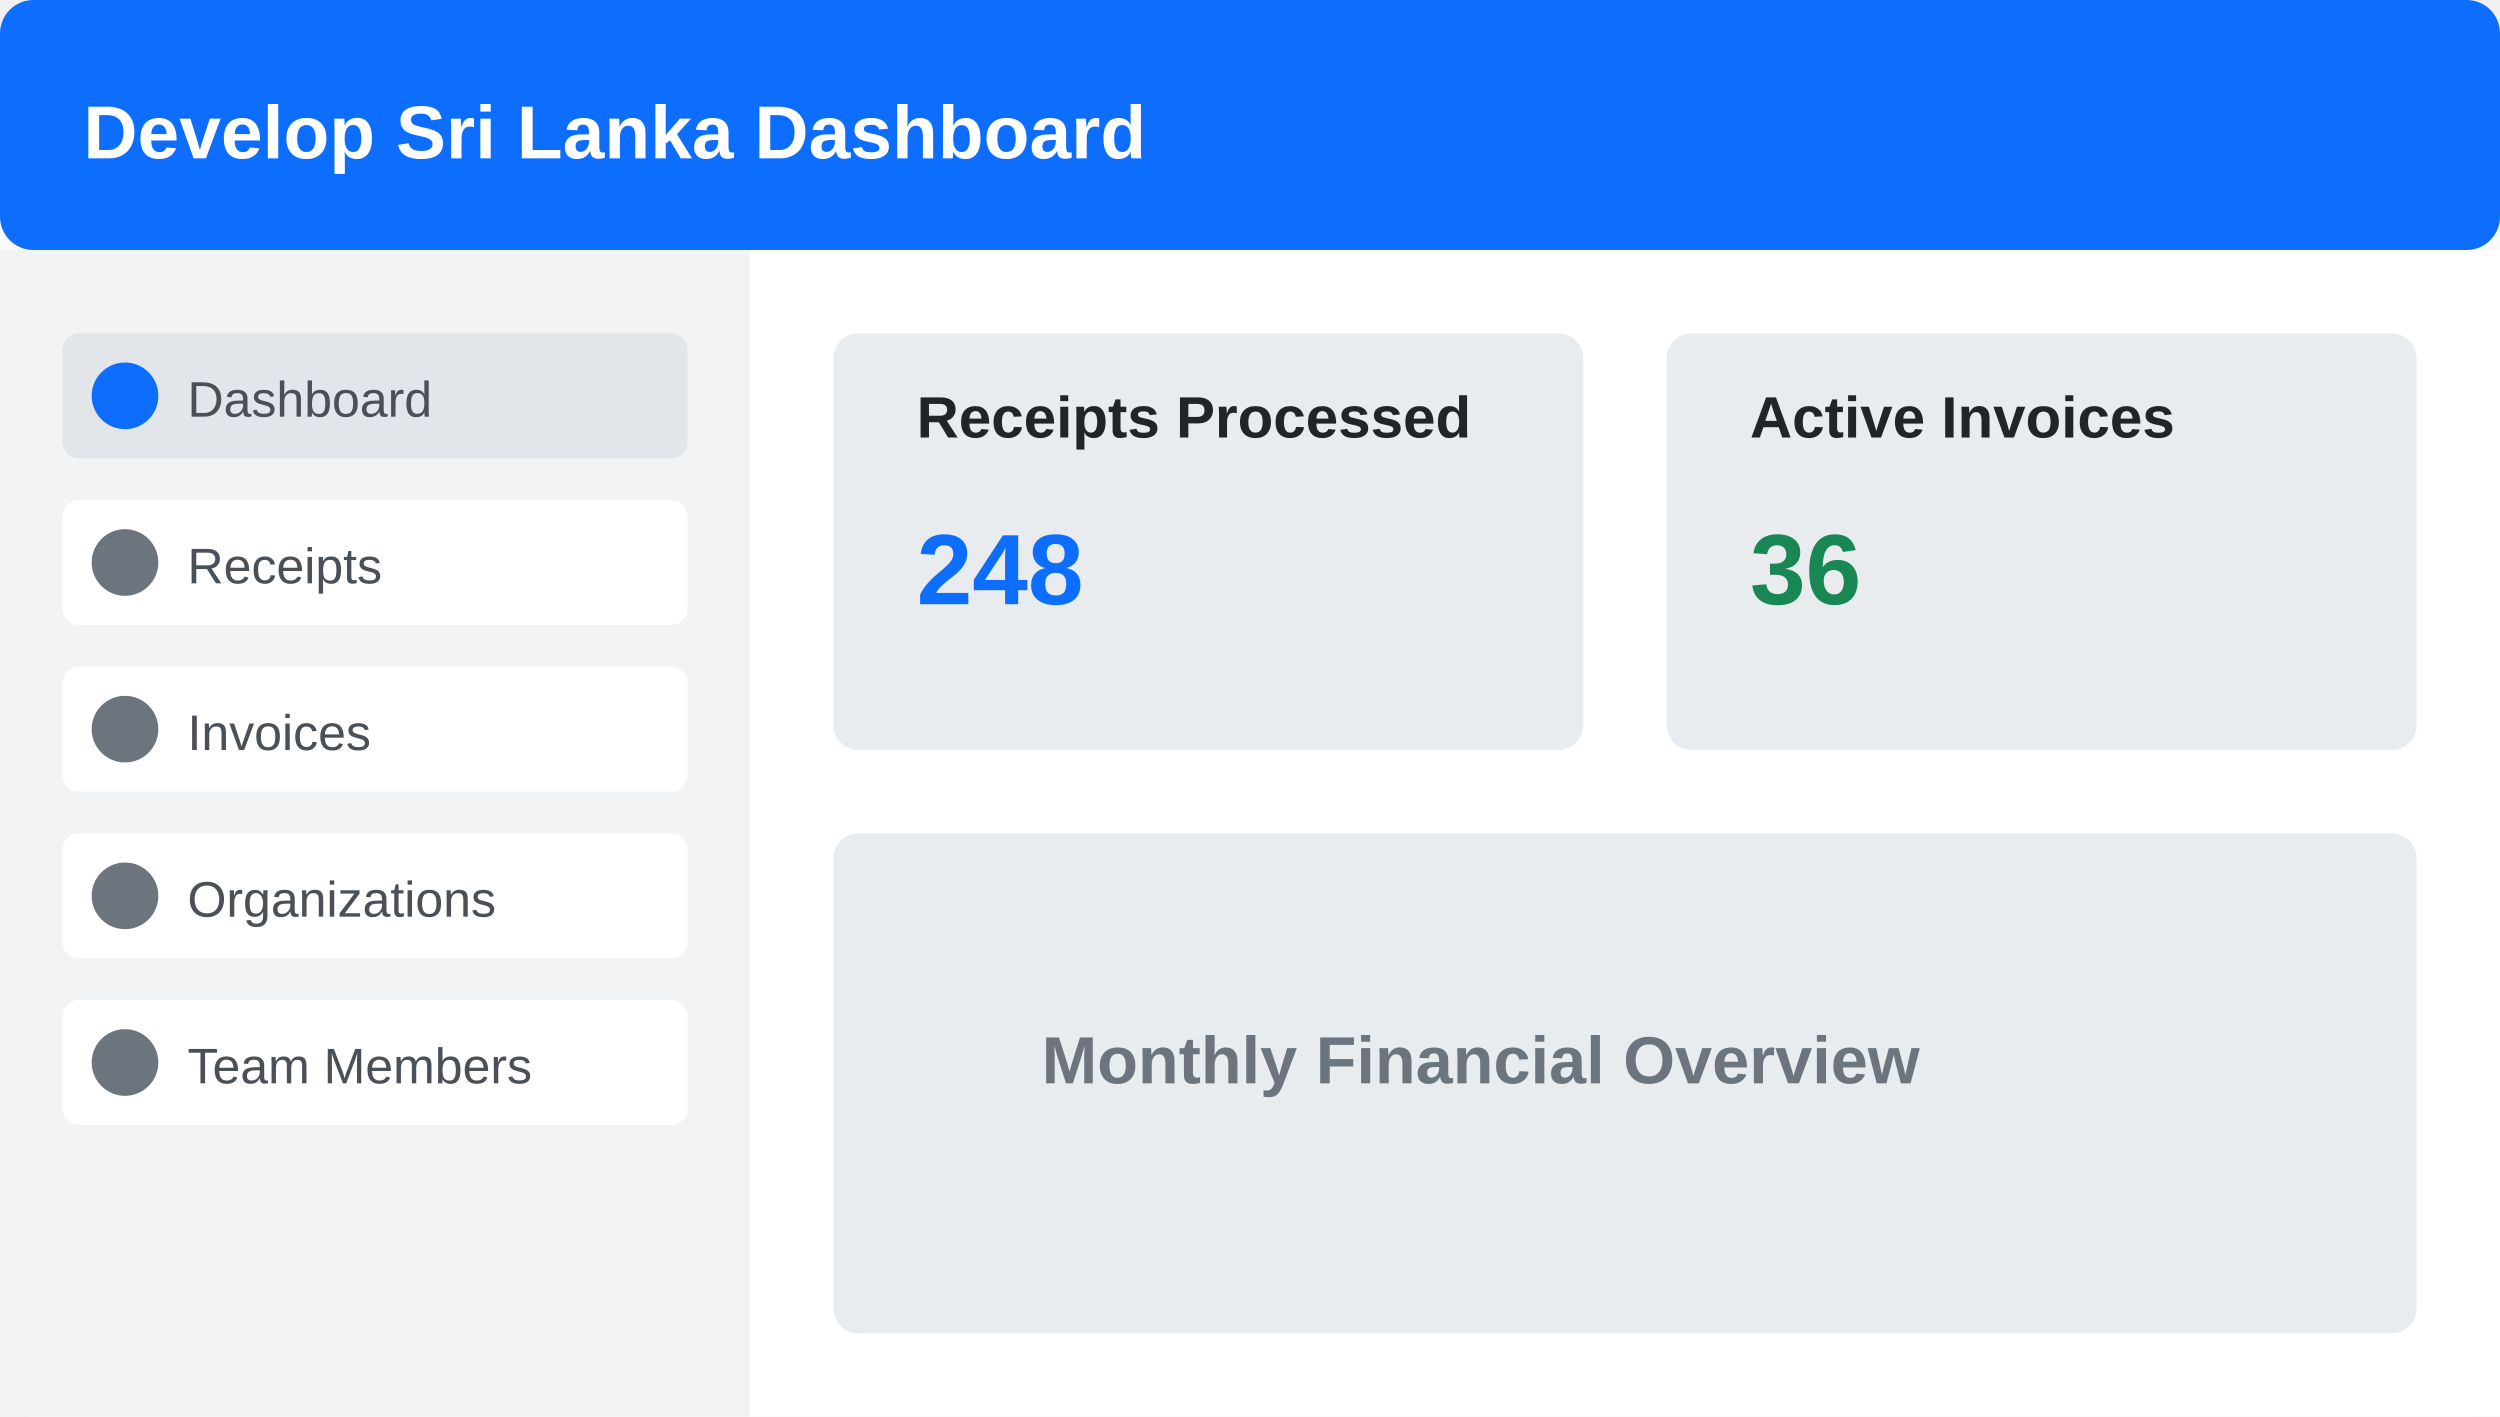
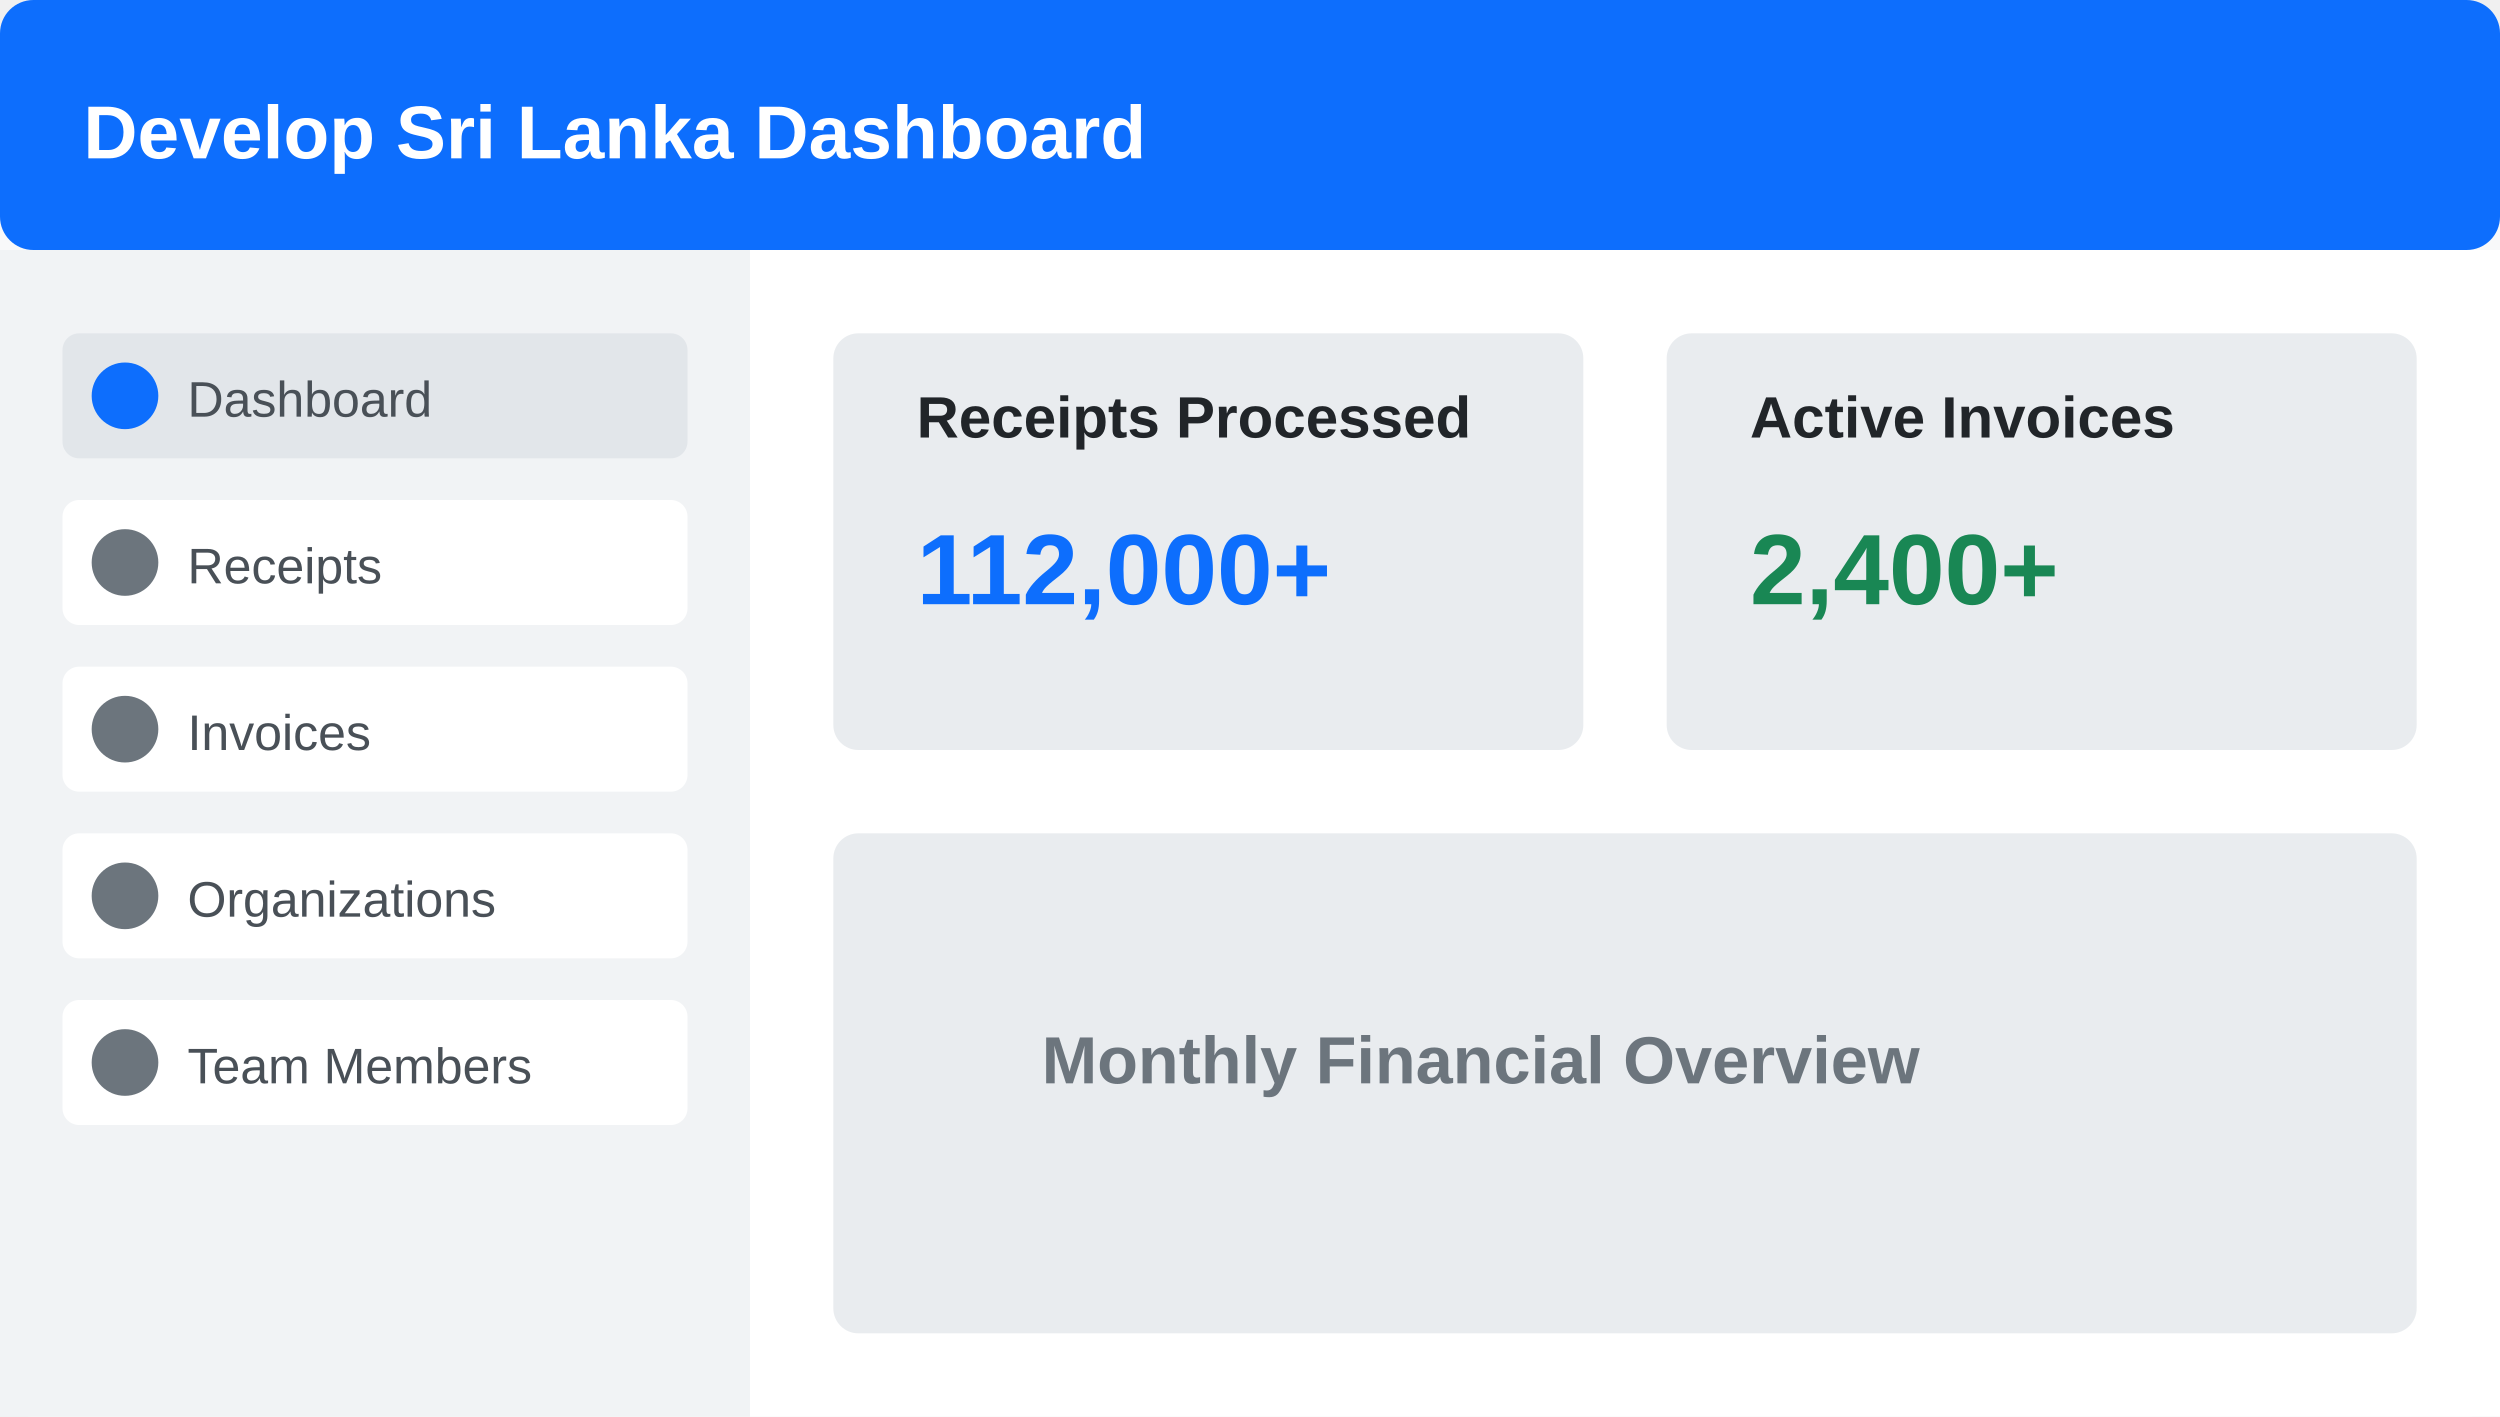
<svg xmlns="http://www.w3.org/2000/svg" width="600" height="340" viewBox="0 0 600 340">
  <rect x="0" y="0" width="600" height="340" rx="8" fill="#f8f9fa" />
  <rect x="0" y="0" width="600" height="60" rx="8" fill="#0d6efd" />
  <text x="20" y="38" font-family="Arial" font-size="18" font-weight="bold" fill="#ffffff">Develop Sri Lanka Dashboard</text>
  <rect x="0" y="60" width="180" height="280" fill="#f1f3f5" />
  <rect x="180" y="60" width="420" height="280" fill="#ffffff" />
  <rect x="15" y="80" width="150" height="30" rx="4" fill="#e2e6ea" />
  <text x="45" y="100" font-family="Arial" font-size="12" fill="#495057">Dashboard</text>
  <rect x="15" y="120" width="150" height="30" rx="4" fill="#ffffff" />
  <text x="45" y="140" font-family="Arial" font-size="12" fill="#495057">Receipts</text>
  <rect x="15" y="160" width="150" height="30" rx="4" fill="#ffffff" />
  <text x="45" y="180" font-family="Arial" font-size="12" fill="#495057">Invoices</text>
  <rect x="15" y="200" width="150" height="30" rx="4" fill="#ffffff" />
  <text x="45" y="220" font-family="Arial" font-size="12" fill="#495057">Organizations</text>
  <rect x="15" y="240" width="150" height="30" rx="4" fill="#ffffff" />
  <text x="45" y="260" font-family="Arial" font-size="12" fill="#495057">Team Members</text>
  <rect x="200" y="80" width="180" height="100" rx="6" fill="#e9ecef" />
  <text x="220" y="105" font-family="Arial" font-size="14" font-weight="bold" fill="#212529">Receipts Processed</text>
-   <text x="220" y="145" font-family="Arial" font-size="24" font-weight="bold" fill="#0d6efd">248</text>
+   <text x="220" y="145" font-family="Arial" font-size="24" font-weight="bold" fill="#0d6efd">112,000+</text>
  <rect x="400" y="80" width="180" height="100" rx="6" fill="#e9ecef" />
  <text x="420" y="105" font-family="Arial" font-size="14" font-weight="bold" fill="#212529">Active Invoices</text>
-   <text x="420" y="145" font-family="Arial" font-size="24" font-weight="bold" fill="#198754">36</text>
+   <text x="420" y="145" font-family="Arial" font-size="24" font-weight="bold" fill="#198754">2,400+</text>
  <rect x="200" y="200" width="380" height="120" rx="6" fill="#e9ecef" />
  <text x="250" y="260" font-family="Arial" font-size="16" font-weight="bold" fill="#6c757d">Monthly Financial Overview</text>
  <circle cx="30" cy="95" r="8" fill="#0d6efd" />
  <circle cx="30" cy="135" r="8" fill="#6c757d" />
  <circle cx="30" cy="175" r="8" fill="#6c757d" />
  <circle cx="30" cy="215" r="8" fill="#6c757d" />
  <circle cx="30" cy="255" r="8" fill="#6c757d" />
</svg>
